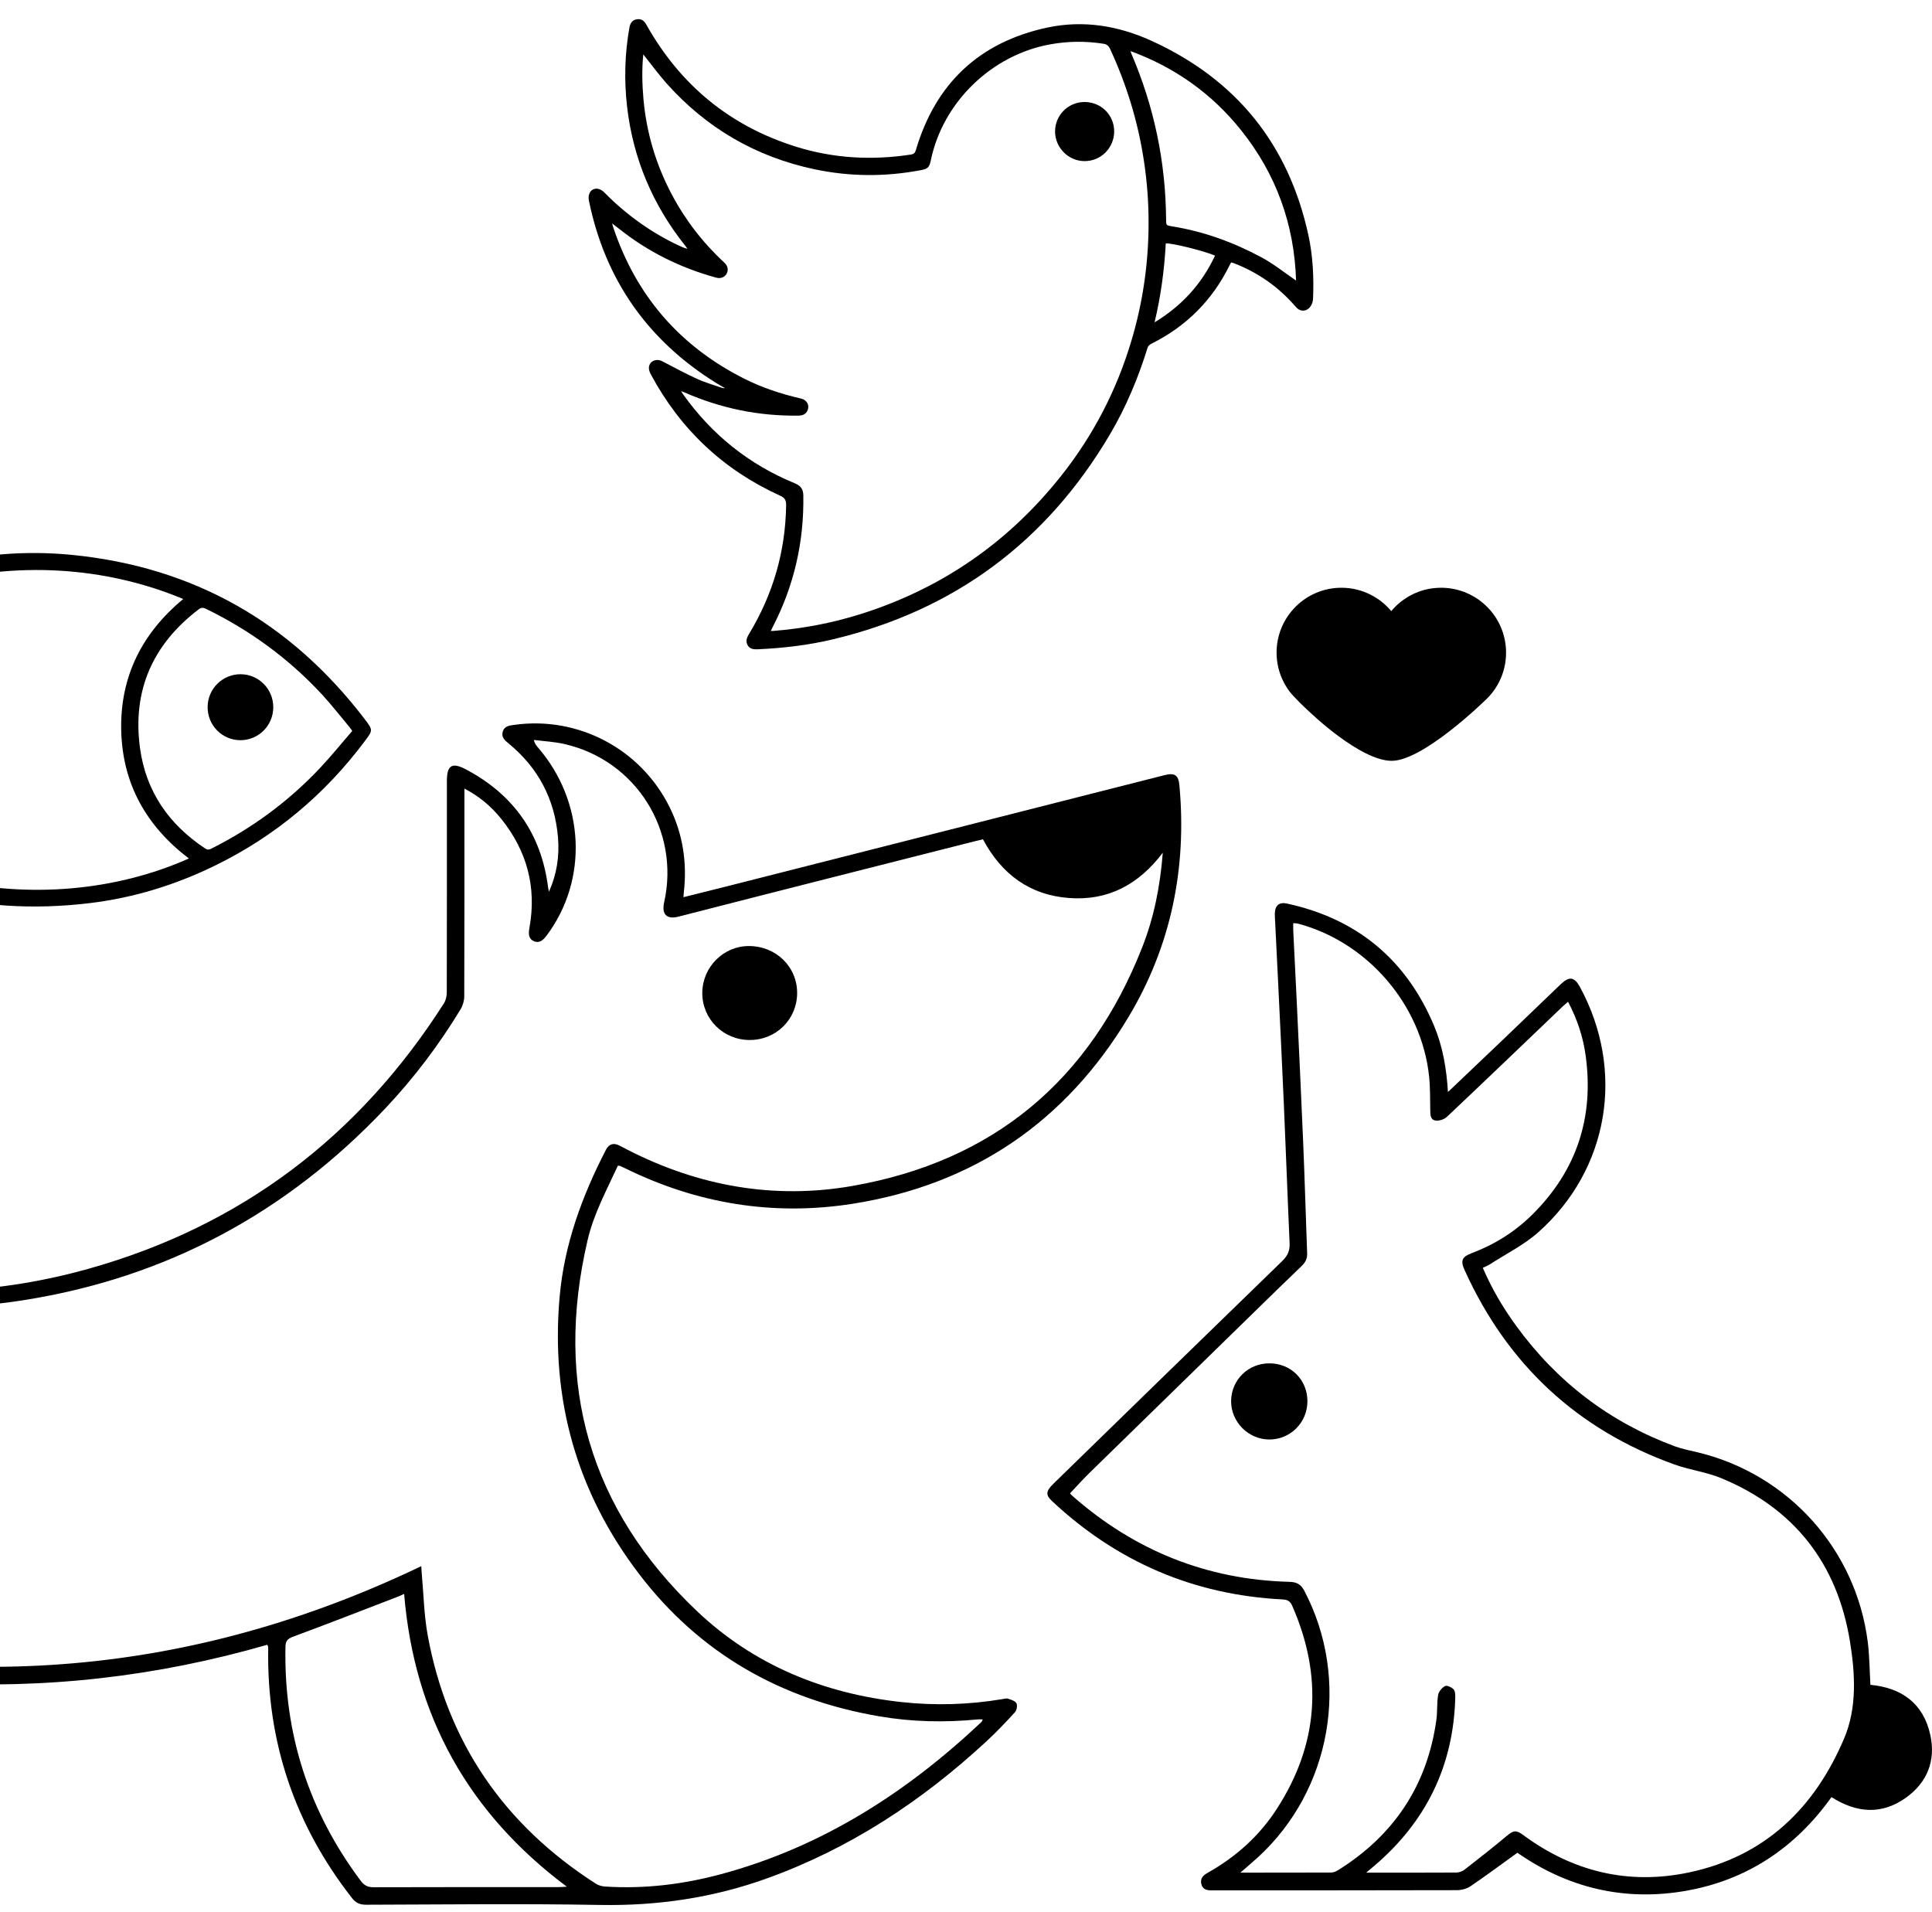
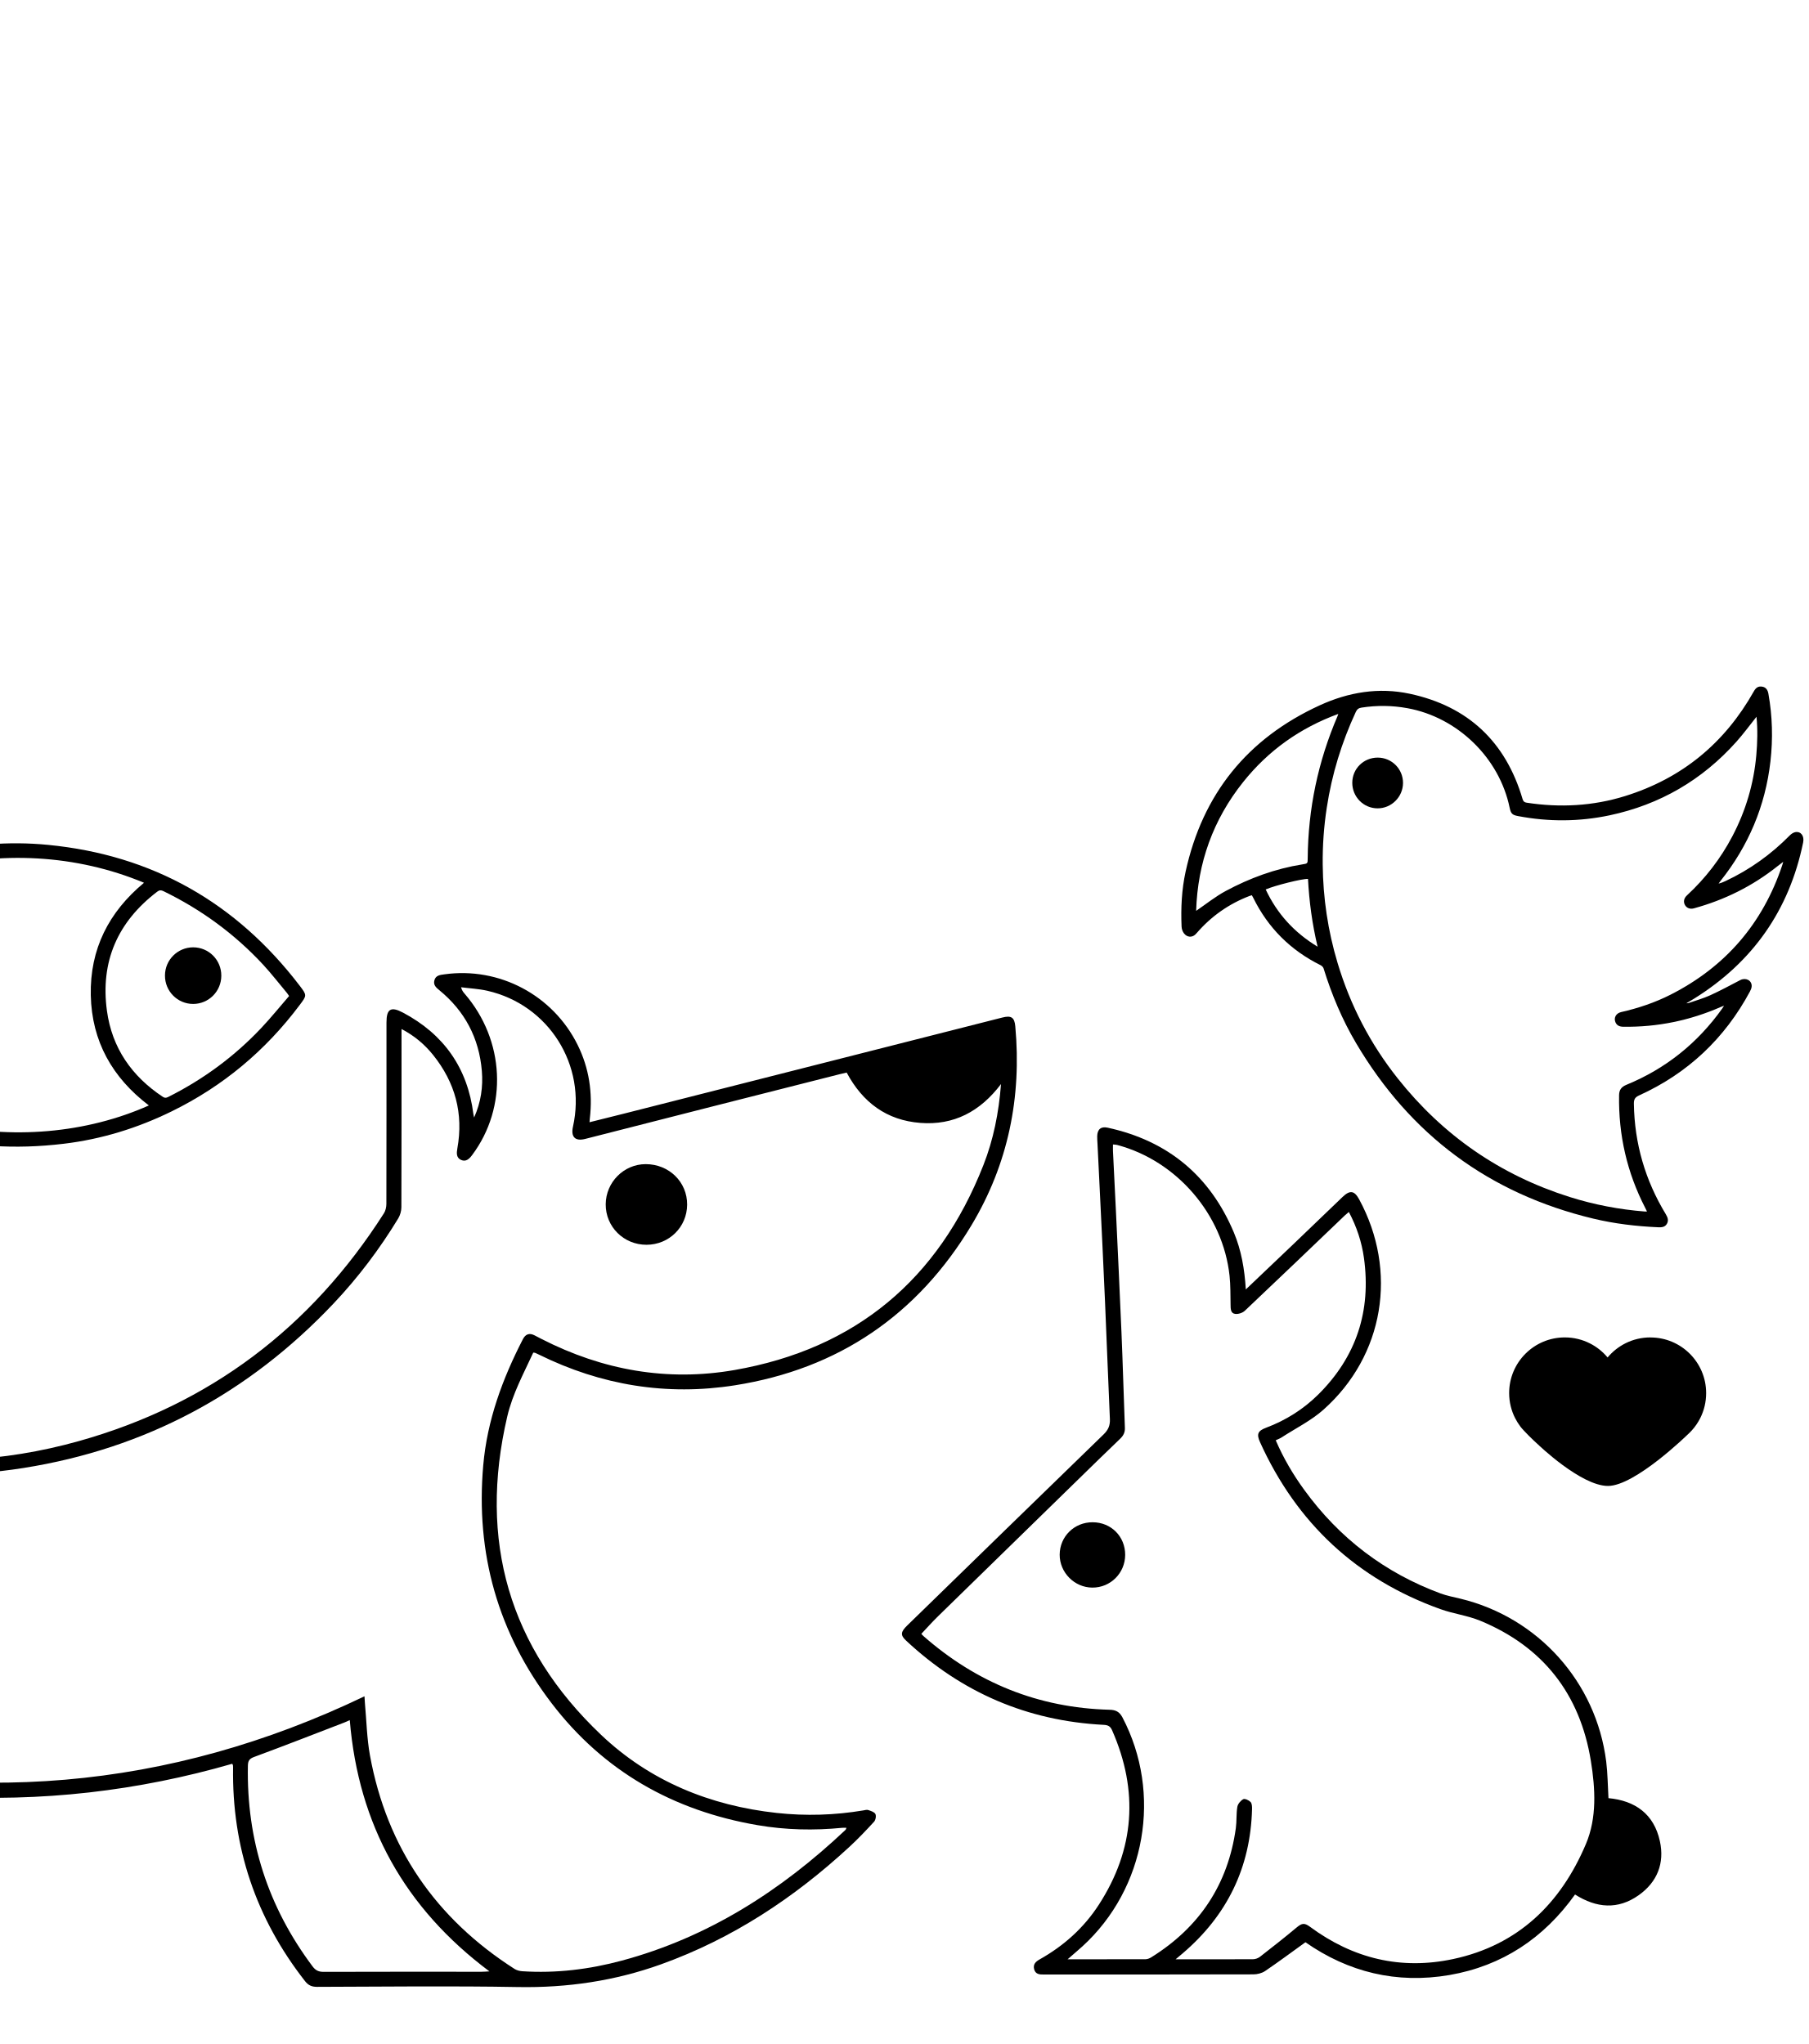
- <svg xmlns="http://www.w3.org/2000/svg" xmlns:xlink="http://www.w3.org/1999/xlink" version="1.1" id="a" x="0px" y="0px" viewBox="0 0 343.82 340.11" style="enable-background:new 0 0 343.82 340.11;" xml:space="preserve">
+ <svg xmlns="http://www.w3.org/2000/svg" xmlns:xlink="http://www.w3.org/1999/xlink" version="1.1" id="a" x="0px" y="0px" viewBox="0 0 375 423.85" style="enable-background:new 0 0 375 423.85;" xml:space="preserve">
  <style type="text/css">
- 	.st0{clip-path:url(#SVGID_00000129186819229004145460000013335255214120176772_);}
+ 	.st0{clip-path:url(#SVGID_00000021102421812189694470000002728082757606913453_);}
</style>
  <g>
    <defs>
-       <rect id="SVGID_1_" y="-154.11" width="375" height="812" />
+       <rect id="SVGID_1_" y="-224.37" width="375" height="812" />
    </defs>
-     <clipPath id="SVGID_00000047754054527012677180000011380911998880826766_">
+     <clipPath id="SVGID_00000078031035556064757040000010555761889404075192_">
      <use xlink:href="#SVGID_1_" style="overflow:visible;" />
    </clipPath>
-     <path style="clip-path:url(#SVGID_00000047754054527012677180000011380911998880826766_);" d="M256.47,104.59   c-1.85,0-3.59,0.43-5.14,1.2c-1.44,0.72-2.72,1.73-3.74,2.96c-1-1.2-2.24-2.2-3.65-2.91c-1.57-0.8-3.34-1.25-5.22-1.25   c-6.37,0-11.54,5.17-11.54,11.54c0,1.88,0.45,3.66,1.25,5.22c0.31,0.61,0.68,1.19,1.09,1.74c0.64,0.85,2.75,2.92,3.58,3.64   c0,0,8.95,8.66,14.57,8.66s16.53-10.67,16.53-10.67c0.3-0.27,0.59-0.56,0.86-0.86c0.7-0.77,1.29-1.64,1.76-2.58   c0.77-1.55,1.2-3.29,1.2-5.14C268.02,109.77,262.85,104.6,256.47,104.59L256.47,104.59z" />
-     <g style="clip-path:url(#SVGID_00000047754054527012677180000011380911998880826766_);">
-       <path d="M97.71,158.65c1.39-3.11,1.87-6.33,1.59-9.65c-0.58-6.8-3.52-12.38-8.8-16.71c-0.66-0.54-1.3-1.07-1.04-2.05    c0.28-1.07,1.23-1.13,2.08-1.25c11.38-1.59,22.51,4.31,27.62,14.64c2.38,4.81,3.14,9.91,2.53,15.22c-0.02,0.2-0.03,0.41-0.07,0.81    c2.52-0.63,4.9-1.22,7.28-1.82c14.96-3.8,29.93-7.6,44.89-11.4c11.14-2.83,22.27-5.66,33.41-8.49c1.83-0.47,2.52-0.06,2.69,1.82    c1.34,14.69-1.47,28.54-9.06,41.21c-11.17,18.63-27.6,29.84-49.07,33.23c-14.13,2.23-27.72,0-40.59-6.35    c-0.27-0.13-0.55-0.26-0.83-0.38c-0.07-0.03-0.16-0.02-0.38-0.05c-1.99,4.33-4.3,8.55-5.4,13.29    c-5.99,25.68,0.36,47.85,19.47,65.98c10.11,9.59,22.56,14.68,36.42,16.19c6,0.65,11.99,0.47,17.94-0.53    c0.34-0.06,0.73-0.18,1.03-0.07c0.54,0.18,1.25,0.4,1.47,0.82c0.2,0.4,0.05,1.24-0.28,1.6c-1.64,1.79-3.32,3.56-5.11,5.21    c-11.46,10.59-24.27,19.04-39.03,24.35c-9.59,3.45-19.46,4.9-29.67,4.72c-13.88-0.25-27.77-0.08-41.65-0.04    c-1.11,0-1.82-0.31-2.51-1.19c-10.19-13.03-15.17-27.8-14.91-44.34c0-0.13,0-0.26-0.02-0.39c-0.01-0.08-0.07-0.16-0.15-0.34    c-9.72,2.81-19.63,4.81-29.7,5.95c-10.09,1.14-20.21,1.39-30.6,0.82c1.02,13.84,4.66,26.86,10.81,39.46c-0.65,0-1.14,0-1.63,0    c-11.88,0-23.76,0-35.64,0c-14.84,0-29.68-0.02-44.51,0.03c-1.51,0-2.28-0.52-2.81-1.88c-3.79-9.89-6.21-20.08-7.12-30.63    c-1.01-11.62-0.19-23.11,2.38-34.48c0.13-0.59,0.18-1.21,0.18-1.81c0.01-11.23,0.02-22.46-0.02-33.68c0-0.65-0.21-1.38-0.56-1.92    c-12.49-18.92-20.85-39.57-25.64-61.66c-1.72-7.96-2.72-16.09-3.92-24.15c-0.38-2.57-0.39-5.2-0.55-7.8    c-0.09-1.36,0.42-2.21,1.39-2.28c1.24-0.08,1.6,0.73,1.78,1.79c2.1,12.19,6.06,23.76,12.29,34.45    c16.77,28.76,41.52,46.56,74.23,52.94c16.03,3.13,32.05,2.36,47.8-2.05c27.15-7.6,48.16-23.53,63.29-47.26    c0.34-0.54,0.5-1.29,0.5-1.95c0.03-12.53,0.02-25.07,0.02-37.6c0-2.81,0.9-3.39,3.42-2.05c8.48,4.5,13.4,11.49,14.6,21.05    c0.03,0.23,0.1,0.46,0.15,0.7L97.71,158.65z M174.9,149.37c-0.53,0.13-1,0.23-1.46,0.34c-17.57,4.46-35.15,8.9-52.71,13.41    c-2.13,0.55-3-0.47-2.54-2.53c2.86-12.78-5.02-25.29-17.75-28.19c-1.78-0.41-3.63-0.49-5.45-0.73c0.18,0.66,0.44,0.99,0.72,1.31    c8.37,9.67,9.02,23.55,1.57,33.5c-0.6,0.8-1.28,1.44-2.28,1c-1.01-0.45-0.95-1.42-0.78-2.37c1.31-7.25-0.45-13.71-5.04-19.42    c-1.75-2.17-3.85-3.96-6.53-5.36v1.71c0,11.75,0.01,23.5-0.03,35.25c0,0.77-0.25,1.64-0.65,2.31c-3.85,6.34-8.3,12.24-13.39,17.63    c-17.59,18.62-38.98,30.12-64.32,34.13c-12.27,1.94-24.54,1.78-36.75-0.46c-19.87-3.64-37.47-12.09-52.71-25.35    c-13.32-11.59-23.36-25.56-29.94-41.98c-0.4-0.99-0.81-1.97-1.22-2.96c0.56,4,1.24,7.94,2.11,11.83    c4.86,21.75,13.05,42.12,25.41,60.74c0.49,0.74,0.8,1.76,0.8,2.64c0.05,11.53,0.04,23.06,0.03,34.59c0,0.69-0.07,1.39-0.17,2.08    c-0.78,4.98-1.83,9.93-2.31,14.93c-1.57,16.15,0.71,31.83,6.3,47.04c0.37,1.01,0.84,1.38,1.95,1.37    c12.49-0.04,24.98-0.03,37.47-0.03h1.57c-5.95-14.9-8.65-30.14-8-46.08c43.48,11.91,85.49,8.49,126.17-11.02    c0.04,0.63,0.06,1.02,0.09,1.4c0.33,3.63,0.4,7.31,1.05,10.88c3.5,19.12,13.65,33.81,29.98,44.26c0.44,0.28,1.03,0.43,1.57,0.47    c7.01,0.46,13.9-0.38,20.66-2.2c17.9-4.82,32.99-14.49,46.35-27.09c0.1-0.09,0.13-0.26,0.22-0.45c-0.37,0-0.63-0.02-0.88,0    c-5.88,0.58-11.74,0.45-17.55-0.55c-17.46-2.99-31.93-11.18-42.71-25.3c-11.1-14.54-15.77-31.04-14.16-49.32    c0.82-9.35,3.98-17.92,8.23-26.17c0.53-1.02,1.32-1.33,2.38-0.79c0.5,0.26,1,0.52,1.51,0.78c12.64,6.46,26.05,8.86,39.99,6.42    c25.09-4.39,42.27-18.78,51.58-42.49c2.07-5.27,3.18-10.79,3.65-16.81c-4.33,5.73-9.81,8.59-16.71,8.06    c-6.97-0.53-11.97-4.22-15.3-10.46L174.9,149.37z M71.92,283.64c-0.54,0.24-0.88,0.41-1.24,0.54c-6.18,2.38-12.35,4.79-18.57,7.09    c-1.01,0.37-1.29,0.81-1.31,1.82c-0.3,15.42,4.16,29.28,13.41,41.62c0.61,0.82,1.25,1.13,2.27,1.13    c10.92-0.04,21.83-0.02,32.75-0.02c0.45,0,0.91-0.04,1.64-0.08C83.33,322.62,73.72,305.37,71.92,283.64L71.92,283.64z     M-48.36,293.82c0.32,4.26,0.53,8.29,0.93,12.3c0.97,9.86,3.5,19.33,7.17,28.52c0.37,0.92,0.83,1.21,1.81,1.2    c10.09-0.04,20.19-0.02,30.28-0.03c0.4,0,0.81-0.05,1.25-0.09c-0.05-0.27-0.06-0.4-0.11-0.52c-4.84-11.23-7.8-22.93-8.74-35.13    c-0.06-0.78-0.45-0.89-1.1-0.93c-7.63-0.57-15.17-1.68-22.64-3.31C-42.33,295.21-45.15,294.54-48.36,293.82L-48.36,293.82z" />
-       <path d="M133.44,185.07c-4.72,0.01-8.49-3.73-8.46-8.4c0.03-4.58,3.76-8.32,8.29-8.32c4.84,0,8.63,3.71,8.59,8.42    C141.82,181.41,138.12,185.06,133.44,185.07L133.44,185.07z" />
+     <path style="clip-path:url(#SVGID_00000078031035556064757040000010555761889404075192_);" d="M342.15,277.33   c-1.85,0-3.59,0.43-5.14,1.2c-1.44,0.72-2.72,1.73-3.74,2.96c-1-1.2-2.24-2.2-3.65-2.91c-1.57-0.8-3.34-1.25-5.22-1.25   c-6.37,0-11.54,5.17-11.54,11.54c0,1.88,0.45,3.66,1.25,5.22c0.31,0.61,0.68,1.19,1.09,1.74c0.64,0.85,2.75,2.92,3.58,3.64   c0,0,8.95,8.66,14.57,8.66s16.53-10.67,16.53-10.67c0.3-0.27,0.59-0.56,0.86-0.86c0.7-0.77,1.29-1.64,1.76-2.58   c0.77-1.55,1.2-3.29,1.2-5.14c0-6.37-5.17-11.54-11.54-11.54L342.15,277.33z" />
+     <g style="clip-path:url(#SVGID_00000078031035556064757040000010555761889404075192_);">
+       <path d="M98.3,231.7c1.39-3.11,1.87-6.33,1.59-9.65c-0.58-6.8-3.52-12.38-8.8-16.71c-0.66-0.54-1.3-1.07-1.04-2.05    c0.28-1.07,1.23-1.13,2.08-1.25c11.38-1.59,22.51,4.31,27.62,14.64c2.38,4.81,3.14,9.91,2.53,15.22c-0.02,0.2-0.03,0.41-0.07,0.81    c2.52-0.63,4.9-1.22,7.28-1.82c14.96-3.8,29.93-7.6,44.89-11.4c11.14-2.83,22.27-5.66,33.41-8.49c1.83-0.47,2.52-0.06,2.69,1.82    c1.34,14.69-1.47,28.54-9.06,41.21c-11.17,18.63-27.6,29.84-49.07,33.23c-14.13,2.23-27.72,0-40.59-6.35    c-0.27-0.13-0.55-0.26-0.83-0.38c-0.07-0.03-0.16-0.02-0.38-0.05c-1.99,4.33-4.3,8.55-5.4,13.29    c-5.99,25.68,0.36,47.85,19.47,65.98c10.11,9.59,22.56,14.68,36.42,16.19c6,0.65,11.99,0.47,17.94-0.53    c0.34-0.06,0.73-0.18,1.03-0.07c0.54,0.18,1.25,0.4,1.47,0.82c0.2,0.4,0.05,1.24-0.28,1.6c-1.64,1.79-3.32,3.56-5.11,5.21    c-11.46,10.59-24.27,19.04-39.03,24.35c-9.59,3.45-19.46,4.9-29.67,4.72c-13.88-0.25-27.77-0.08-41.65-0.04    c-1.11,0-1.82-0.31-2.51-1.19c-10.19-13.03-15.17-27.8-14.91-44.34c0-0.13,0-0.26-0.02-0.39c-0.01-0.08-0.07-0.16-0.15-0.34    c-9.72,2.81-19.63,4.81-29.7,5.95c-10.09,1.14-20.21,1.39-30.6,0.82c1.02,13.84,4.66,26.86,10.81,39.46c-0.65,0-1.14,0-1.63,0    c-11.88,0-23.76,0-35.64,0c-14.84,0-29.68-0.02-44.51,0.03c-1.51,0-2.28-0.52-2.81-1.88c-3.79-9.89-6.21-20.08-7.12-30.63    c-1.01-11.62-0.19-23.11,2.38-34.48c0.13-0.59,0.18-1.21,0.18-1.81c0.01-11.23,0.02-22.46-0.02-33.68c0-0.65-0.21-1.38-0.56-1.92    c-12.49-18.92-20.85-39.57-25.64-61.66c-1.72-7.96-2.72-16.09-3.92-24.15c-0.38-2.57-0.39-5.2-0.55-7.8    c-0.09-1.36,0.42-2.21,1.39-2.28c1.24-0.08,1.6,0.73,1.78,1.79c2.1,12.19,6.06,23.76,12.29,34.45    c16.77,28.76,41.52,46.56,74.23,52.94c16.03,3.13,32.05,2.36,47.8-2.05c27.15-7.6,48.16-23.53,63.29-47.26    c0.34-0.54,0.5-1.29,0.5-1.95c0.03-12.53,0.02-25.07,0.02-37.6c0-2.81,0.9-3.39,3.42-2.05c8.48,4.5,13.4,11.49,14.6,21.05    c0.03,0.23,0.1,0.46,0.15,0.7L98.3,231.7z M175.49,222.42c-0.53,0.13-1,0.23-1.46,0.34c-17.57,4.46-35.15,8.9-52.71,13.41    c-2.13,0.55-3-0.47-2.54-2.53c2.86-12.78-5.02-25.29-17.75-28.19c-1.78-0.41-3.63-0.49-5.45-0.73c0.18,0.66,0.44,0.99,0.72,1.31    c8.37,9.67,9.02,23.55,1.57,33.5c-0.6,0.8-1.28,1.44-2.28,1c-1.01-0.45-0.95-1.42-0.78-2.37c1.31-7.25-0.45-13.71-5.04-19.42    c-1.75-2.17-3.85-3.96-6.53-5.36v1.71c0,11.75,0.01,23.5-0.03,35.25c0,0.77-0.25,1.64-0.65,2.31c-3.85,6.34-8.3,12.24-13.39,17.63    C51.58,288.9,30.19,300.4,4.85,304.41c-12.27,1.94-24.54,1.78-36.75-0.46c-19.87-3.64-37.47-12.09-52.71-25.35    c-13.32-11.59-23.36-25.56-29.94-41.98c-0.4-0.99-0.81-1.97-1.22-2.96c0.56,4,1.24,7.94,2.11,11.83    c4.86,21.75,13.05,42.12,25.41,60.74c0.49,0.74,0.8,1.76,0.8,2.64c0.05,11.53,0.04,23.06,0.03,34.59c0,0.69-0.07,1.39-0.17,2.08    c-0.78,4.98-1.83,9.93-2.31,14.93c-1.57,16.15,0.71,31.83,6.3,47.04c0.37,1.01,0.84,1.38,1.95,1.37    c12.49-0.04,24.98-0.03,37.47-0.03h1.57c-5.95-14.9-8.65-30.14-8-46.08c43.48,11.91,85.49,8.49,126.17-11.02    c0.04,0.63,0.06,1.02,0.09,1.4c0.33,3.63,0.4,7.31,1.05,10.88c3.5,19.12,13.65,33.81,29.98,44.26c0.44,0.28,1.03,0.43,1.57,0.47    c7.01,0.46,13.9-0.38,20.66-2.2c17.9-4.82,32.99-14.49,46.35-27.09c0.1-0.09,0.13-0.26,0.22-0.45c-0.37,0-0.63-0.02-0.88,0    c-5.88,0.58-11.74,0.45-17.55-0.55c-17.46-2.99-31.93-11.18-42.71-25.3c-11.1-14.54-15.77-31.04-14.16-49.32    c0.82-9.35,3.98-17.92,8.23-26.17c0.53-1.02,1.32-1.33,2.38-0.79c0.5,0.26,1,0.52,1.51,0.78c12.64,6.46,26.05,8.86,39.99,6.42    c25.09-4.39,42.27-18.78,51.58-42.49c2.07-5.27,3.18-10.79,3.65-16.81c-4.33,5.73-9.81,8.59-16.71,8.06    c-6.97-0.53-11.97-4.22-15.3-10.46L175.49,222.42z M72.51,356.69c-0.54,0.24-0.88,0.41-1.24,0.54    c-6.18,2.38-12.35,4.79-18.57,7.09c-1.01,0.37-1.29,0.81-1.31,1.82c-0.3,15.42,4.16,29.28,13.41,41.62    c0.61,0.82,1.25,1.13,2.27,1.13c10.92-0.04,21.83-0.02,32.75-0.02c0.45,0,0.91-0.04,1.64-0.08    C83.92,395.67,74.31,378.42,72.51,356.69L72.51,356.69z M-47.77,366.87c0.32,4.26,0.53,8.29,0.93,12.3    c0.97,9.86,3.5,19.33,7.17,28.52c0.37,0.92,0.83,1.21,1.81,1.2c10.09-0.04,20.19-0.02,30.28-0.03c0.4,0,0.81-0.05,1.25-0.09    c-0.05-0.27-0.06-0.4-0.11-0.52c-4.84-11.23-7.8-22.93-8.74-35.13c-0.06-0.78-0.45-0.89-1.1-0.93    c-7.63-0.57-15.17-1.68-22.64-3.31C-41.75,368.26-44.57,367.59-47.77,366.87L-47.77,366.87z" />
+       <path d="M134.03,258.12c-4.72,0.01-8.49-3.73-8.46-8.4c0.03-4.58,3.76-8.32,8.29-8.32c4.84,0,8.63,3.71,8.59,8.42    C142.41,254.46,138.7,258.11,134.03,258.12L134.03,258.12z" />
    </g>
-     <g style="clip-path:url(#SVGID_00000047754054527012677180000011380911998880826766_);">
-       <path d="M257.7,194.31c3.4-3.24,6.59-6.26,9.76-9.29c3.43-3.28,6.84-6.57,10.27-9.86c1.53-1.47,2.45-1.34,3.44,0.48    c8.07,14.87,5.19,32.42-7.4,43.63c-2.56,2.28-5.75,3.85-8.66,5.74c-0.35,0.23-0.76,0.38-1.23,0.6c1.6,3.72,3.6,7.11,5.93,10.31    c7.26,9.99,16.67,17.17,28.26,21.46c1.34,0.49,2.76,0.75,4.15,1.09c16.09,3.91,28.09,17.29,30.17,33.74    c0.31,2.49,0.32,5.01,0.47,7.61c5.51,0.51,9.43,3.27,10.66,8.92c1,4.58-0.55,8.49-4.4,11.21c-4.29,3.03-8.72,2.69-13.19-0.15    c-6.44,9.02-15.06,14.8-26.04,16.7c-10.95,1.88-20.98-0.6-29.85-6.8c-2.85,2.05-5.56,4.07-8.36,5.97    c-0.67,0.45-1.61,0.69-2.43,0.69c-14.36,0.04-28.73,0.03-43.09,0.03c-0.13,0-0.26,0-0.39,0c-0.87,0.02-1.7-0.07-1.97-1.08    c-0.27-1.03,0.31-1.59,1.15-2.06c4.98-2.8,9.15-6.53,12.25-11.32c7.46-11.52,8.28-23.6,2.77-36.16c-0.36-0.83-0.83-1.11-1.75-1.15    c-15.79-0.81-29.44-6.68-40.98-17.48c-1.2-1.12-1.13-1.79,0.26-3.14c13.56-13.21,27.11-26.43,40.7-39.61    c0.96-0.93,1.36-1.85,1.3-3.17c-0.37-8.13-0.65-16.26-1.01-24.38c-0.34-7.87-0.73-15.73-1.11-23.59c-0.15-3.04-0.3-6.08-0.45-9.13    c-0.03-0.52-0.07-1.04-0.06-1.56c0.03-1.44,0.79-2.08,2.17-1.77c12.48,2.72,21.21,9.97,26.16,21.73    c1.54,3.67,2.22,7.57,2.48,11.82L257.7,194.31z M220.76,333.24c5.63,0,10.89,0,16.15-0.02c0.4,0,0.85-0.19,1.2-0.41    c9.97-6.22,15.89-15.1,17.51-26.77c0.2-1.46,0.07-2.97,0.31-4.41c0.1-0.6,0.67-1.29,1.22-1.59c0.33-0.18,1.16,0.2,1.52,0.57    c0.3,0.3,0.32,0.97,0.31,1.46c-0.31,12.14-5.18,22.09-14.4,29.95c-0.4,0.34-0.8,0.67-1.45,1.22c5.63,0,10.85,0.01,16.07-0.02    c0.48,0,1.04-0.21,1.43-0.51c2.53-1.97,5.06-3.95,7.52-6.01c1.15-0.96,1.64-1.09,2.84-0.21c8.92,6.6,18.85,9.01,29.7,6.69    c13.47-2.88,22.28-11.51,27.5-23.84c2.31-5.45,1.96-11.5,1.03-17.25c-2.25-13.85-9.91-23.69-22.96-29.07    c-2.63-1.08-5.55-1.43-8.24-2.4c-17.36-6.23-29.79-17.84-37.39-34.63c-0.75-1.66-0.45-2.34,1.26-2.98    c4.09-1.54,7.72-3.82,10.82-6.89c7.9-7.84,10.99-17.33,9.47-28.31c-0.46-3.32-1.51-6.49-3.13-9.54c-0.34,0.3-0.61,0.51-0.86,0.74    c-6.89,6.59-13.76,13.19-20.69,19.73c-0.48,0.46-1.4,0.76-2.04,0.66c-0.94-0.13-0.92-1.09-0.93-1.9c-0.04-2,0-4.01-0.21-5.99    c-1.36-12.72-10.94-23.85-23.3-27.14c-0.27-0.07-0.56-0.07-0.87-0.1c0,0.53-0.02,0.96,0,1.39c0.2,4.13,0.42,8.25,0.61,12.38    c0.39,8.39,0.8,16.77,1.15,25.16c0.28,6.61,0.46,13.21,0.71,19.82c0.04,0.96-0.31,1.63-0.99,2.28c-3.02,2.89-6,5.81-8.99,8.73    c-9.59,9.36-19.19,18.72-28.77,28.09c-1.18,1.15-2.27,2.38-3.45,3.63c0.09,0.1,0.25,0.29,0.44,0.46    c11.04,9.7,23.86,14.89,38.58,15.28c1.3,0.03,2.05,0.42,2.67,1.58c8.28,15.76,4.86,35.47-8.28,47.47    c-0.92,0.84-1.88,1.64-3.08,2.69L220.76,333.24z" />
-       <path d="M225.93,242.61c3.83,0.01,6.76,2.96,6.74,6.78c-0.02,3.77-3.05,6.79-6.8,6.77c-3.71-0.01-6.8-3.13-6.78-6.84    C219.12,245.55,222.13,242.59,225.93,242.61L225.93,242.61z" />
+     <g style="clip-path:url(#SVGID_00000078031035556064757040000010555761889404075192_);">
+       <path d="M258.29,267.36c3.4-3.24,6.59-6.26,9.76-9.29c3.43-3.28,6.84-6.57,10.27-9.86c1.53-1.47,2.45-1.34,3.44,0.48    c8.07,14.87,5.19,32.42-7.4,43.63c-2.56,2.28-5.75,3.85-8.66,5.74c-0.35,0.23-0.76,0.38-1.23,0.6c1.6,3.72,3.6,7.11,5.93,10.31    c7.26,9.99,16.67,17.17,28.26,21.46c1.34,0.49,2.76,0.75,4.15,1.09c16.09,3.91,28.09,17.29,30.17,33.74    c0.31,2.49,0.32,5.01,0.47,7.61c5.51,0.51,9.43,3.27,10.66,8.92c1,4.58-0.55,8.49-4.4,11.21c-4.29,3.03-8.72,2.69-13.19-0.15    c-6.44,9.02-15.06,14.8-26.04,16.7c-10.95,1.88-20.98-0.6-29.85-6.8c-2.85,2.05-5.56,4.07-8.36,5.97    c-0.67,0.45-1.61,0.69-2.43,0.69c-14.36,0.04-28.73,0.03-43.09,0.03c-0.13,0-0.26,0-0.39,0c-0.87,0.02-1.7-0.07-1.97-1.08    c-0.27-1.03,0.31-1.59,1.15-2.06c4.98-2.8,9.15-6.53,12.25-11.32c7.46-11.52,8.28-23.6,2.77-36.16c-0.36-0.83-0.83-1.11-1.75-1.15    c-15.79-0.81-29.44-6.68-40.98-17.48c-1.2-1.12-1.13-1.79,0.26-3.14c13.56-13.21,27.11-26.43,40.7-39.61    c0.96-0.93,1.36-1.85,1.3-3.17c-0.37-8.13-0.65-16.26-1.01-24.38c-0.34-7.87-0.73-15.73-1.11-23.59c-0.15-3.04-0.3-6.08-0.45-9.13    c-0.03-0.52-0.07-1.04-0.06-1.56c0.03-1.44,0.79-2.08,2.17-1.77c12.48,2.72,21.21,9.97,26.16,21.73    c1.54,3.67,2.22,7.57,2.48,11.82L258.29,267.36z M221.34,406.29c5.63,0,10.89,0,16.15-0.02c0.4,0,0.85-0.19,1.2-0.41    c9.97-6.22,15.89-15.1,17.51-26.77c0.2-1.46,0.07-2.97,0.31-4.41c0.1-0.6,0.67-1.29,1.22-1.59c0.33-0.18,1.16,0.2,1.52,0.57    c0.3,0.3,0.32,0.97,0.31,1.46c-0.31,12.14-5.18,22.09-14.4,29.95c-0.4,0.34-0.8,0.67-1.45,1.22c5.63,0,10.85,0.01,16.07-0.02    c0.48,0,1.04-0.21,1.43-0.51c2.53-1.97,5.06-3.95,7.52-6.01c1.15-0.96,1.64-1.09,2.84-0.21c8.92,6.6,18.85,9.01,29.7,6.69    c13.47-2.88,22.28-11.51,27.5-23.84c2.31-5.45,1.96-11.5,1.03-17.25c-2.25-13.85-9.91-23.69-22.96-29.07    c-2.63-1.08-5.55-1.43-8.24-2.4c-17.36-6.23-29.79-17.84-37.39-34.63c-0.75-1.66-0.45-2.34,1.26-2.98    c4.09-1.54,7.72-3.82,10.82-6.89c7.9-7.84,10.99-17.33,9.47-28.31c-0.46-3.32-1.51-6.49-3.13-9.54c-0.34,0.3-0.61,0.51-0.86,0.74    c-6.89,6.59-13.76,13.19-20.69,19.73c-0.48,0.46-1.4,0.76-2.04,0.66c-0.94-0.13-0.92-1.09-0.93-1.9c-0.04-2,0-4.01-0.21-5.99    c-1.36-12.72-10.94-23.85-23.3-27.14c-0.27-0.07-0.56-0.07-0.87-0.1c0,0.53-0.02,0.96,0,1.39c0.2,4.13,0.42,8.25,0.61,12.38    c0.39,8.39,0.8,16.77,1.15,25.16c0.28,6.61,0.46,13.21,0.71,19.82c0.04,0.96-0.31,1.63-0.99,2.28c-3.02,2.89-6,5.81-8.99,8.73    c-9.59,9.36-19.19,18.72-28.77,28.09c-1.18,1.15-2.27,2.38-3.45,3.63c0.09,0.1,0.25,0.29,0.44,0.46    c11.04,9.7,23.86,14.89,38.58,15.28c1.3,0.03,2.05,0.42,2.67,1.58c8.28,15.76,4.86,35.47-8.28,47.47    c-0.92,0.84-1.88,1.64-3.08,2.69L221.34,406.29z" />
+       <path d="M226.52,315.66c3.83,0.01,6.76,2.96,6.74,6.78c-0.02,3.77-3.05,6.79-6.8,6.77c-3.71-0.01-6.8-3.13-6.78-6.84    C219.71,318.6,222.72,315.64,226.52,315.66L226.52,315.66z" />
    </g>
-     <g style="clip-path:url(#SVGID_00000047754054527012677180000011380911998880826766_);">
-       <path d="M-51.69,127.19c1.66-1.92,3.21-3.83,4.89-5.62c9.68-10.33,21.37-17.29,35.07-20.86c8.04-2.09,16.23-2.78,24.49-1.97    c21.62,2.12,38.95,11.96,52.12,29.2c1.52,1.99,1.5,2.01,0,4c-7.09,9.47-15.92,16.85-26.55,22.06c-7.08,3.47-14.52,5.77-22.35,6.71    c-20.26,2.45-38.5-2.54-54.65-15.04c-4.69-3.63-8.81-7.87-12.44-12.56c-0.16-0.2-0.32-0.4-0.57-0.73    c-1.19,2.05-2.39,3.99-3.48,5.99c-3.85,7.12-6.29,14.71-7.48,22.7c-0.6,4.04-0.76,8.11-0.69,12.19c0.02,0.87-0.33,1.41-1,1.64    c-0.71,0.24-1.35,0-1.88-0.75c-2.28-3.17-4.3-6.51-6.04-10c-3.7-7.41-6.12-15.23-7.06-23.45c-2.16-18.77,2.17-35.93,13.07-51.4    c0.66-0.93,1.42-1.17,2.19-0.72c0.51,0.3,0.71,0.76,0.75,1.34c0.19,2.6,0.29,5.21,0.61,7.79c1.12,9.09,4.04,17.6,8.59,25.54    c0.77,1.34,1.6,2.64,2.39,3.93L-51.69,127.19z M32.62,106.6c-28.21-11.79-63.42-3.13-82.35,23.27    c21.05,28.8,57.62,34.37,83.34,22.9c-7.55-5.75-11.83-13.26-12.04-22.84c-0.2-9.57,3.72-17.27,11.04-23.34L32.62,106.6z     M62.68,130.07c-0.23-0.32-0.35-0.53-0.5-0.7c-1.62-1.93-3.16-3.93-4.87-5.78c-5.92-6.39-12.85-11.45-20.68-15.26    c-0.48-0.23-0.82-0.24-1.27,0.1c-8.21,6.25-11.84,14.49-10.44,24.72c1.05,7.68,5.13,13.56,11.58,17.83    c0.4,0.27,0.69,0.24,1.1,0.04c7.28-3.65,13.74-8.4,19.32-14.32c2.01-2.13,3.84-4.41,5.76-6.62L62.68,130.07z M-66.33,168.45    c0.02-0.29,0.03-0.43,0.04-0.58c0.36-3.25,0.54-6.54,1.11-9.75c1.77-10.06,5.6-19.32,11.35-27.78c0.27-0.4,0.23-0.65-0.01-1.02    c-0.84-1.28-1.68-2.56-2.45-3.88c-5.13-8.74-8.32-18.13-9.49-28.2c-0.1-0.85-0.2-1.71-0.31-2.66    c-14.28,22.05-14.26,51.93-0.23,73.87H-66.33z" />
-       <path d="M48.63,125.88c-0.01,3.23-2.62,5.84-5.84,5.84c-3.24,0-5.86-2.64-5.84-5.9c0.01-3.23,2.62-5.83,5.84-5.84    c3.24,0,5.86,2.63,5.84,5.89V125.88z" />
+     <g style="clip-path:url(#SVGID_00000078031035556064757040000010555761889404075192_);">
+       <path d="M-54.44,203.65c1.66-1.92,3.21-3.83,4.89-5.62c9.68-10.33,21.37-17.29,35.07-20.86c8.04-2.09,16.23-2.78,24.49-1.97    c21.62,2.12,38.95,11.96,52.12,29.2c1.52,1.99,1.5,2.01,0,4c-7.09,9.47-15.92,16.85-26.55,22.06c-7.08,3.47-14.52,5.77-22.35,6.71    c-20.26,2.45-38.5-2.54-54.65-15.04c-4.69-3.63-8.81-7.87-12.44-12.56c-0.16-0.2-0.32-0.4-0.57-0.73    c-1.19,2.05-2.39,3.99-3.48,5.99c-3.85,7.12-6.29,14.71-7.48,22.7c-0.6,4.04-0.76,8.11-0.69,12.19c0.02,0.87-0.33,1.41-1,1.64    c-0.71,0.24-1.35,0-1.88-0.75c-2.28-3.17-4.3-6.51-6.04-10c-3.7-7.41-6.12-15.23-7.06-23.45c-2.16-18.77,2.17-35.93,13.07-51.4    c0.66-0.93,1.42-1.17,2.19-0.72c0.51,0.3,0.71,0.76,0.75,1.34c0.19,2.6,0.29,5.21,0.61,7.79c1.12,9.09,4.04,17.6,8.59,25.54    c0.77,1.34,1.6,2.64,2.39,3.93L-54.44,203.65z M29.87,183.06c-28.21-11.79-63.42-3.13-82.35,23.27    c21.05,28.8,57.62,34.37,83.34,22.9c-7.55-5.75-11.83-13.26-12.04-22.84c-0.2-9.57,3.72-17.27,11.04-23.34L29.87,183.06z     M59.93,206.53c-0.23-0.32-0.35-0.53-0.5-0.7c-1.62-1.93-3.16-3.93-4.87-5.78c-5.92-6.39-12.85-11.45-20.68-15.26    c-0.48-0.23-0.82-0.24-1.27,0.1c-8.21,6.25-11.84,14.49-10.44,24.72c1.05,7.68,5.13,13.56,11.58,17.83    c0.4,0.27,0.69,0.24,1.1,0.04c7.28-3.65,13.74-8.4,19.32-14.32c2.01-2.13,3.84-4.41,5.76-6.62L59.93,206.53z M-69.08,244.91    c0.02-0.29,0.03-0.43,0.04-0.58c0.36-3.25,0.54-6.54,1.11-9.75c1.77-10.06,5.6-19.32,11.35-27.78c0.27-0.4,0.23-0.65-0.01-1.02    c-0.84-1.28-1.68-2.56-2.45-3.88c-5.13-8.74-8.32-18.13-9.49-28.2c-0.1-0.85-0.2-1.71-0.31-2.66    c-14.28,22.05-14.26,51.93-0.23,73.87H-69.08z" />
+       <path d="M45.88,202.34c-0.01,3.23-2.62,5.84-5.84,5.84c-3.24,0-5.86-2.64-5.84-5.9c0.01-3.23,2.62-5.83,5.84-5.84    c3.24,0,5.86,2.63,5.84,5.89V202.34z" />
    </g>
-     <g style="clip-path:url(#SVGID_00000047754054527012677180000011380911998880826766_);">
-       <path d="M129.03,69.08c-0.65-0.38-1.14-0.65-1.62-0.95c-12.15-7.57-19.72-18.35-22.6-32.39c-0.27-1.33,0.45-2.33,1.61-2.14    c0.41,0.07,0.84,0.36,1.15,0.67c3.88,3.94,8.31,7.12,13.32,9.47c0.45,0.21,0.91,0.41,1.45,0.53c-0.13-0.17-0.25-0.35-0.38-0.52    c-5.81-7.29-9.31-15.55-10.37-24.82c-0.53-4.69-0.41-9.36,0.42-14.01c0.15-0.87,0.57-1.36,1.27-1.48    c0.78-0.13,1.29,0.14,1.75,0.96c6.04,10.75,14.9,18.05,26.68,21.72c6.68,2.08,13.5,2.44,20.41,1.38c0.48-0.07,0.71-0.26,0.86-0.77    c3.5-11.86,11.28-19.22,23.38-21.82c6.45-1.38,12.7-0.33,18.65,2.39c15.01,6.88,24.31,18.39,27.83,34.53    c0.81,3.72,0.99,7.51,0.83,11.32c-0.04,1.12-0.76,2.04-1.62,2.12c-0.66,0.06-1.11-0.26-1.52-0.74c-3.01-3.48-6.66-6.05-10.97-7.7    c-0.14-0.05-0.28-0.09-0.46-0.14c-0.11,0.19-0.21,0.36-0.29,0.53c-3.07,6.24-7.73,10.88-13.95,13.97    c-0.26,0.13-0.55,0.4-0.63,0.67c-1.67,5.4-3.84,10.59-6.71,15.45c-11.26,19.08-27.65,31.27-49.21,36.44    c-4.42,1.06-8.92,1.59-13.47,1.79c-0.72,0.03-1.38-0.03-1.78-0.71c-0.4-0.69-0.18-1.32,0.21-1.97c4.28-7.05,6.51-14.68,6.63-22.94    c0.01-0.94-0.25-1.34-1.1-1.73c-10.08-4.58-17.72-11.79-22.96-21.54c-0.18-0.34-0.35-0.73-0.36-1.11    c-0.03-1.21,1.24-1.84,2.38-1.25c2.06,1.07,4.1,2.18,6.21,3.14c1.45,0.66,3,1.09,4.51,1.62    C128.66,69.08,128.74,69.07,129.03,69.08L129.03,69.08z M114.48,9.68c-0.27,2.67-0.2,5.32,0.03,7.96    c0.53,5.94,2.2,11.56,4.97,16.83c2.43,4.62,5.57,8.7,9.4,12.24c0.66,0.61,0.79,1.35,0.42,2.01c-0.36,0.64-1.07,0.91-1.88,0.68    c-6.33-1.74-12.1-4.59-17.25-8.69c-0.36-0.29-0.74-0.57-1.24-0.95c0.09,0.33,0.14,0.5,0.19,0.66    c4.05,12.13,11.77,21.1,23.17,26.89c3.25,1.65,6.7,2.8,10.25,3.61c1.05,0.24,1.56,1.17,1.18,2.09c-0.3,0.72-0.89,0.94-1.64,0.95    c-7.05,0.1-13.8-1.29-20.25-4.12c-0.16-0.07-0.34-0.13-0.63-0.24c0.17,0.27,0.26,0.42,0.36,0.56    c5.11,7.18,11.72,12.49,19.88,15.84c1.04,0.43,1.5,1.03,1.52,2.15c0.14,8.25-1.64,16.04-5.42,23.37    c-0.12,0.23-0.22,0.46-0.37,0.76c0.19,0,0.29,0,0.4,0c5.33-0.42,10.54-1.41,15.64-3.02c14.4-4.55,26.27-12.77,35.64-24.59    c5.7-7.18,9.85-15.19,12.48-23.98c1.99-6.64,3-13.43,3.07-20.36c0.04-3.95-0.24-7.87-0.84-11.78c-1.05-6.91-3.08-13.53-6.02-19.87    c-0.27-0.57-0.6-0.81-1.2-0.9c-3.17-0.49-6.32-0.46-9.48,0.12c-10.4,1.88-19.08,10.3-21.21,20.63c-0.26,1.24-0.54,1.52-1.77,1.75    c-6.32,1.2-12.64,1.17-18.94-0.16c-10.43-2.21-19.21-7.32-26.31-15.27C117.19,13.22,115.89,11.45,114.48,9.68L114.48,9.68z     M230.65,49.91c-0.31-9.92-3.51-18.89-9.77-26.72c-5.21-6.52-11.77-11.19-19.7-14.1c0.08,0.23,0.11,0.34,0.15,0.44    c4.05,9.42,6.11,19.25,6.19,29.5c0,1.09,0.02,1.09,1.11,1.26c5.62,0.9,10.91,2.84,15.89,5.52c2.14,1.15,4.07,2.71,6.12,4.11    L230.65,49.91z M207.46,43.32c-0.25,4.71-0.87,9.33-1.99,14.04c4.87-2.95,8.41-6.86,10.76-11.87    C214.36,44.67,208.56,43.22,207.46,43.32L207.46,43.32z" />
-       <path d="M193.01,18.15c2.93,0,5.27,2.31,5.27,5.23c0,2.91-2.33,5.28-5.23,5.29c-2.88,0.02-5.27-2.36-5.29-5.25    c-0.01-2.91,2.32-5.26,5.24-5.27L193.01,18.15z" />
+     <g style="clip-path:url(#SVGID_00000078031035556064757040000010555761889404075192_);">
+       <path d="M349.6,208.04c0.28-0.02,0.36-0.01,0.44-0.04c1.51-0.53,3.06-0.96,4.51-1.62c2.11-0.96,4.15-2.07,6.21-3.14    c1.14-0.59,2.41,0.04,2.38,1.25c-0.01,0.38-0.18,0.77-0.36,1.11c-5.24,9.75-12.88,16.96-22.96,21.54    c-0.85,0.39-1.11,0.79-1.1,1.73c0.12,8.26,2.35,15.89,6.63,22.94c0.39,0.65,0.61,1.28,0.21,1.97c-0.4,0.68-1.06,0.74-1.78,0.71    c-4.55-0.2-9.05-0.73-13.47-1.79c-21.56-5.17-37.95-17.36-49.21-36.44c-2.87-4.86-5.04-10.05-6.71-15.45    c-0.08-0.27-0.37-0.54-0.63-0.67c-6.22-3.09-10.88-7.73-13.95-13.97c-0.08-0.17-0.18-0.34-0.29-0.53    c-0.18,0.05-0.32,0.09-0.46,0.14c-4.31,1.65-7.96,4.22-10.97,7.7c-0.41,0.48-0.86,0.8-1.52,0.74c-0.86-0.08-1.58-1-1.62-2.12    c-0.16-3.81,0.02-7.6,0.83-11.32c3.52-16.14,12.82-27.65,27.83-34.53c5.95-2.72,12.2-3.77,18.65-2.39    c12.1,2.6,19.88,9.96,23.38,21.82c0.15,0.51,0.38,0.7,0.86,0.77c6.91,1.06,13.73,0.7,20.41-1.38    c11.78-3.67,20.64-10.97,26.68-21.72c0.46-0.82,0.97-1.09,1.75-0.96c0.7,0.12,1.12,0.61,1.27,1.48c0.83,4.65,0.95,9.32,0.42,14.01    c-1.06,9.27-4.56,17.53-10.37,24.82c-0.13,0.17-0.25,0.35-0.38,0.52c0.54-0.12,1-0.32,1.45-0.53c5.01-2.35,9.44-5.53,13.32-9.47    c0.31-0.31,0.74-0.6,1.15-0.67c1.16-0.19,1.88,0.81,1.61,2.14c-2.88,14.04-10.45,24.82-22.6,32.39    C350.73,207.38,350.24,207.65,349.6,208.04L349.6,208.04z M364.14,148.63c-1.41,1.77-2.71,3.54-4.16,5.17    c-7.1,7.95-15.88,13.06-26.31,15.27c-6.3,1.33-12.62,1.36-18.94,0.16c-1.23-0.23-1.51-0.51-1.77-1.75    c-2.13-10.33-10.81-18.75-21.21-20.63c-3.16-0.58-6.31-0.61-9.48-0.12c-0.6,0.09-0.93,0.33-1.2,0.9    c-2.94,6.34-4.97,12.96-6.02,19.87c-0.6,3.91-0.88,7.83-0.84,11.78c0.07,6.93,1.08,13.72,3.07,20.36    c2.63,8.79,6.78,16.8,12.48,23.98c9.37,11.82,21.24,20.04,35.64,24.59c5.1,1.61,10.31,2.6,15.64,3.02c0.11,0,0.21,0,0.4,0    c-0.15-0.3-0.25-0.53-0.37-0.76c-3.78-7.33-5.56-15.12-5.42-23.37c0.02-1.12,0.48-1.72,1.52-2.15    c8.16-3.35,14.77-8.66,19.88-15.84c0.1-0.14,0.19-0.29,0.36-0.56c-0.29,0.11-0.47,0.17-0.63,0.24c-6.45,2.83-13.2,4.22-20.25,4.12    c-0.75-0.01-1.34-0.23-1.64-0.95c-0.38-0.92,0.13-1.85,1.18-2.09c3.55-0.81,7-1.96,10.25-3.61c11.4-5.79,19.12-14.76,23.17-26.89    c0.05-0.16,0.1-0.33,0.19-0.66c-0.5,0.38-0.88,0.66-1.24,0.95c-5.15,4.1-10.92,6.95-17.25,8.69c-0.81,0.23-1.52-0.04-1.88-0.68    c-0.37-0.66-0.24-1.4,0.42-2.01c3.83-3.54,6.97-7.62,9.4-12.24c2.77-5.27,4.44-10.89,4.97-16.83    C364.33,153.95,364.4,151.3,364.14,148.63L364.14,148.63z M247.98,188.87c2.05-1.4,3.98-2.96,6.12-4.11    c4.98-2.68,10.27-4.62,15.89-5.52c1.09-0.17,1.11-0.17,1.11-1.26c0.08-10.25,2.14-20.08,6.19-29.5c0.04-0.1,0.07-0.21,0.15-0.44    c-7.93,2.91-14.49,7.58-19.7,14.1c-6.26,7.83-9.46,16.8-9.77,26.72L247.98,188.87z M271.16,182.26c-1.1-0.09-6.9,1.36-8.77,2.18    c2.35,5.01,5.89,8.92,10.76,11.87c-1.12-4.71-1.74-9.33-1.99-14.04V182.26z" />
+       <path d="M285.62,157.1c2.92,0.01,5.25,2.36,5.24,5.27c-0.02,2.89-2.41,5.27-5.29,5.25c-2.9-0.01-5.23-2.38-5.23-5.29    c0-2.92,2.34-5.23,5.27-5.23L285.62,157.1z" />
    </g>
  </g>
</svg>
